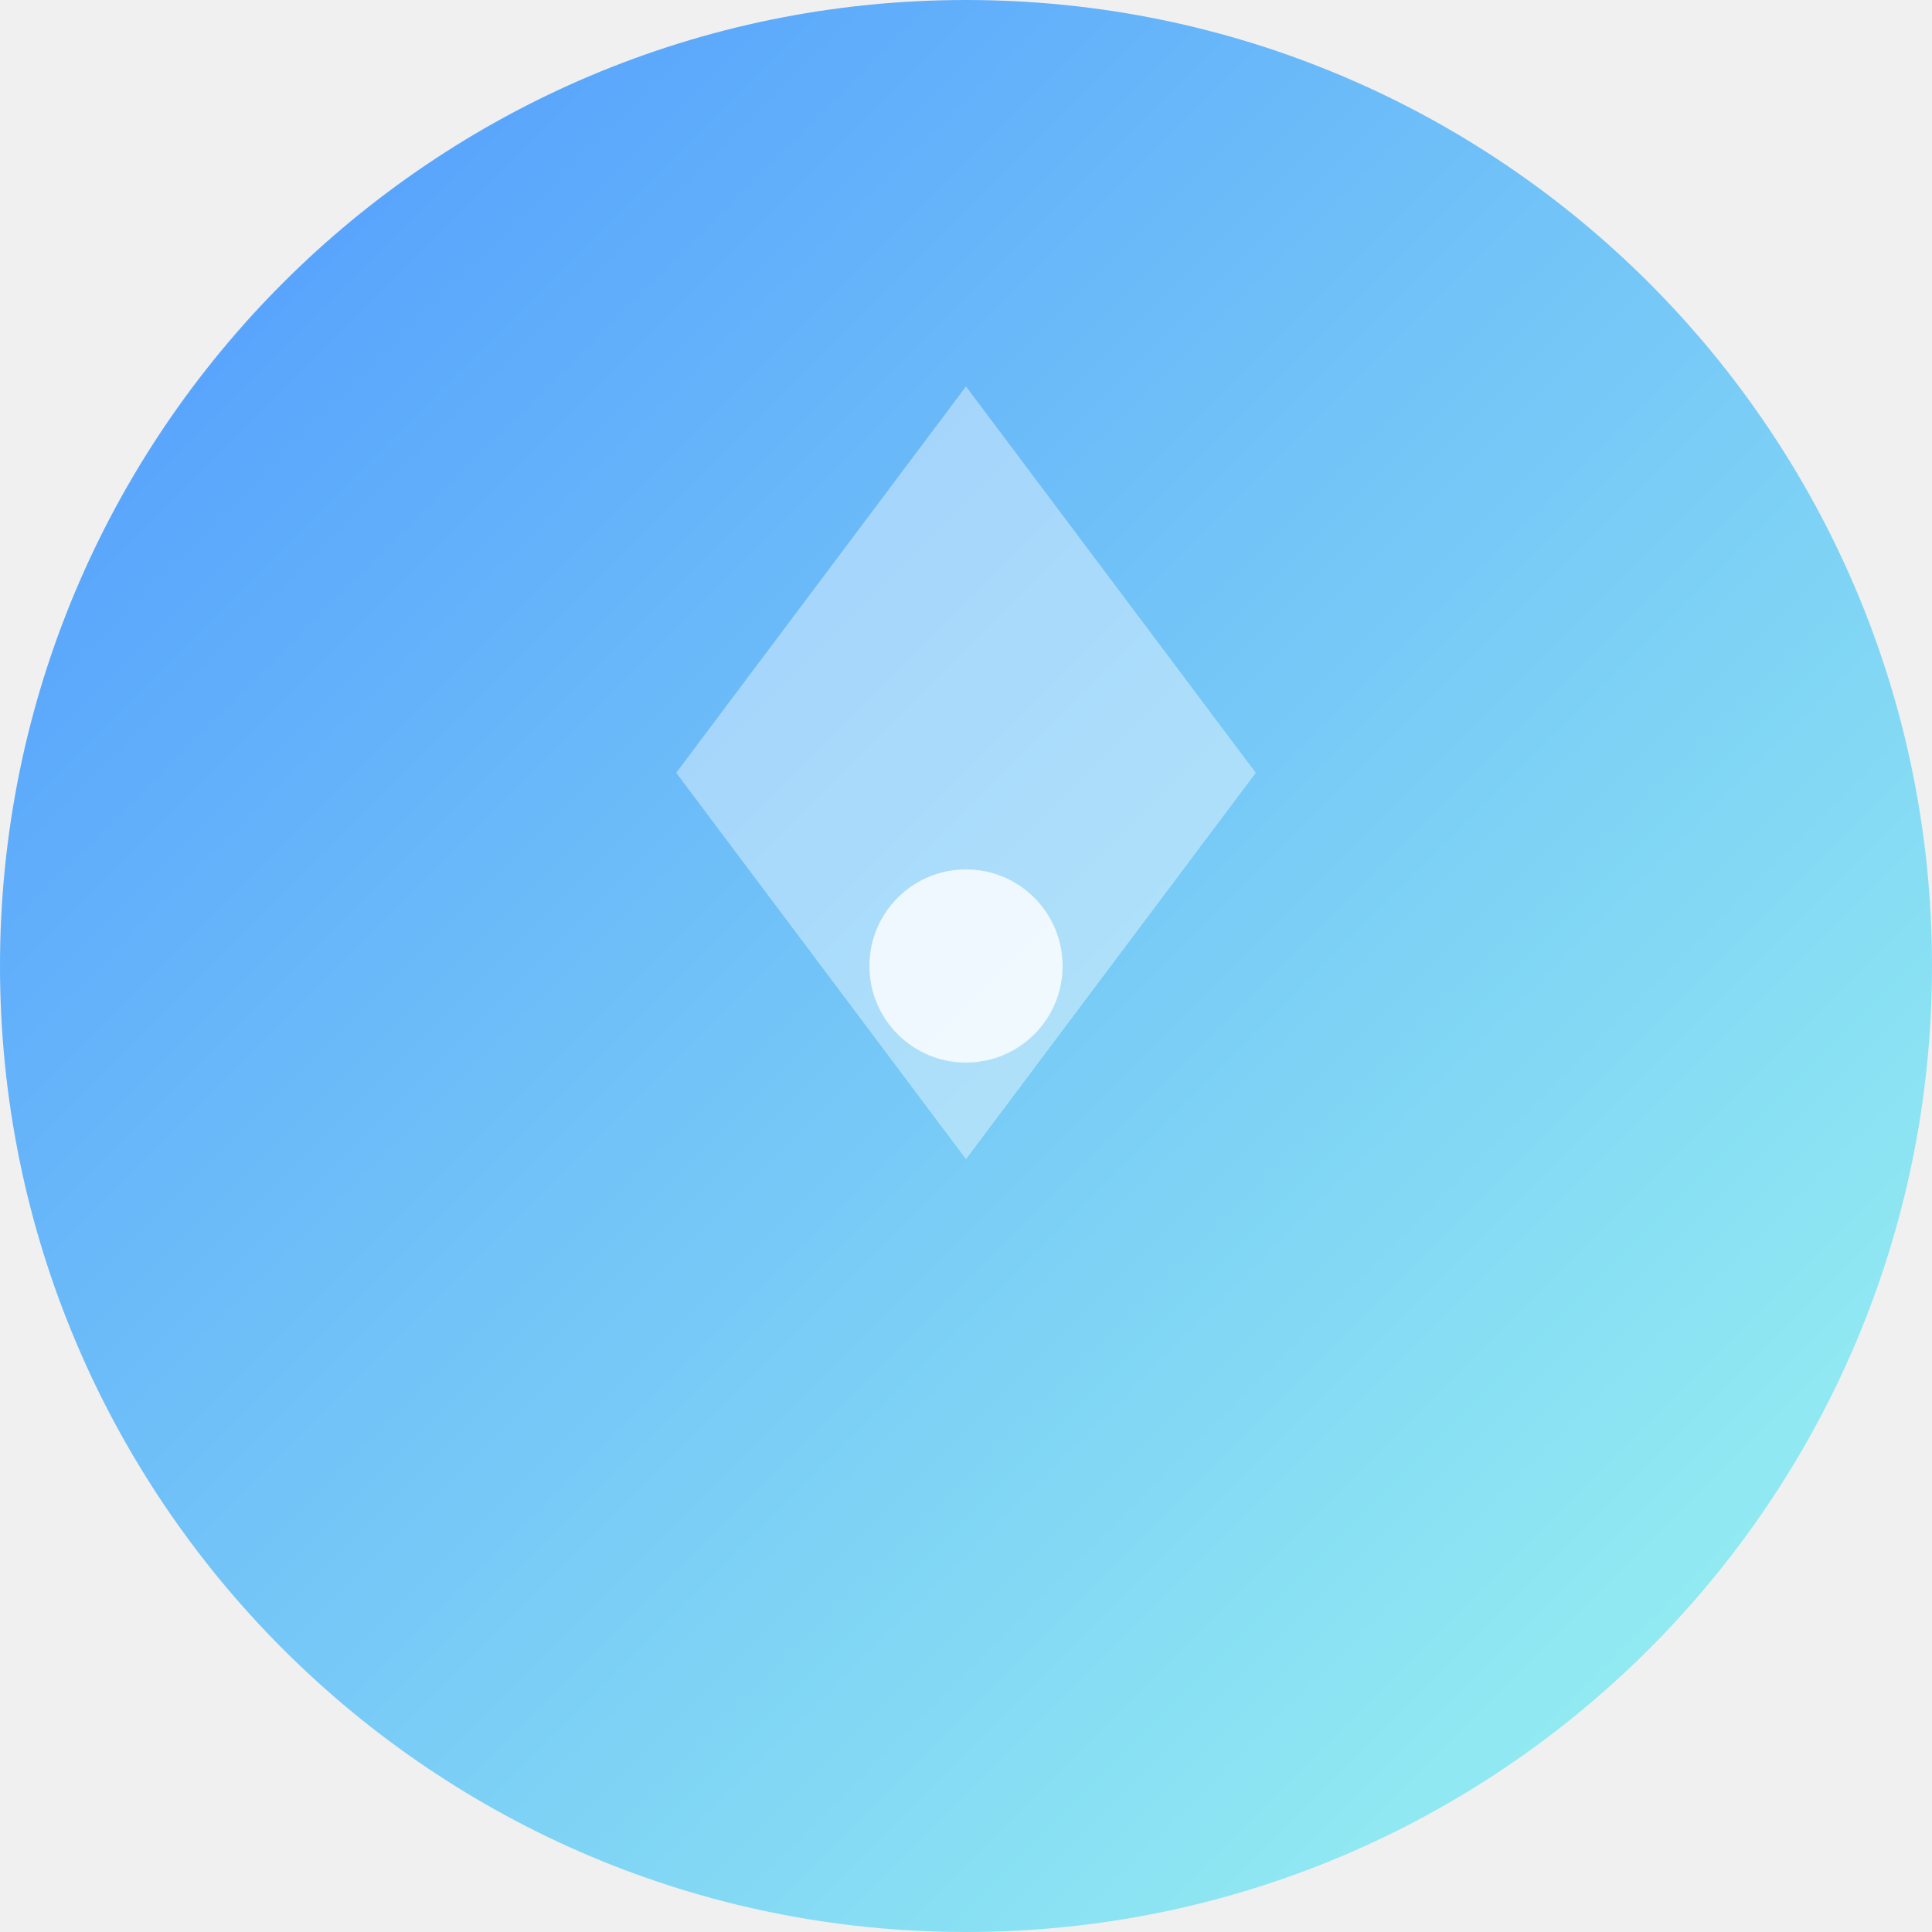
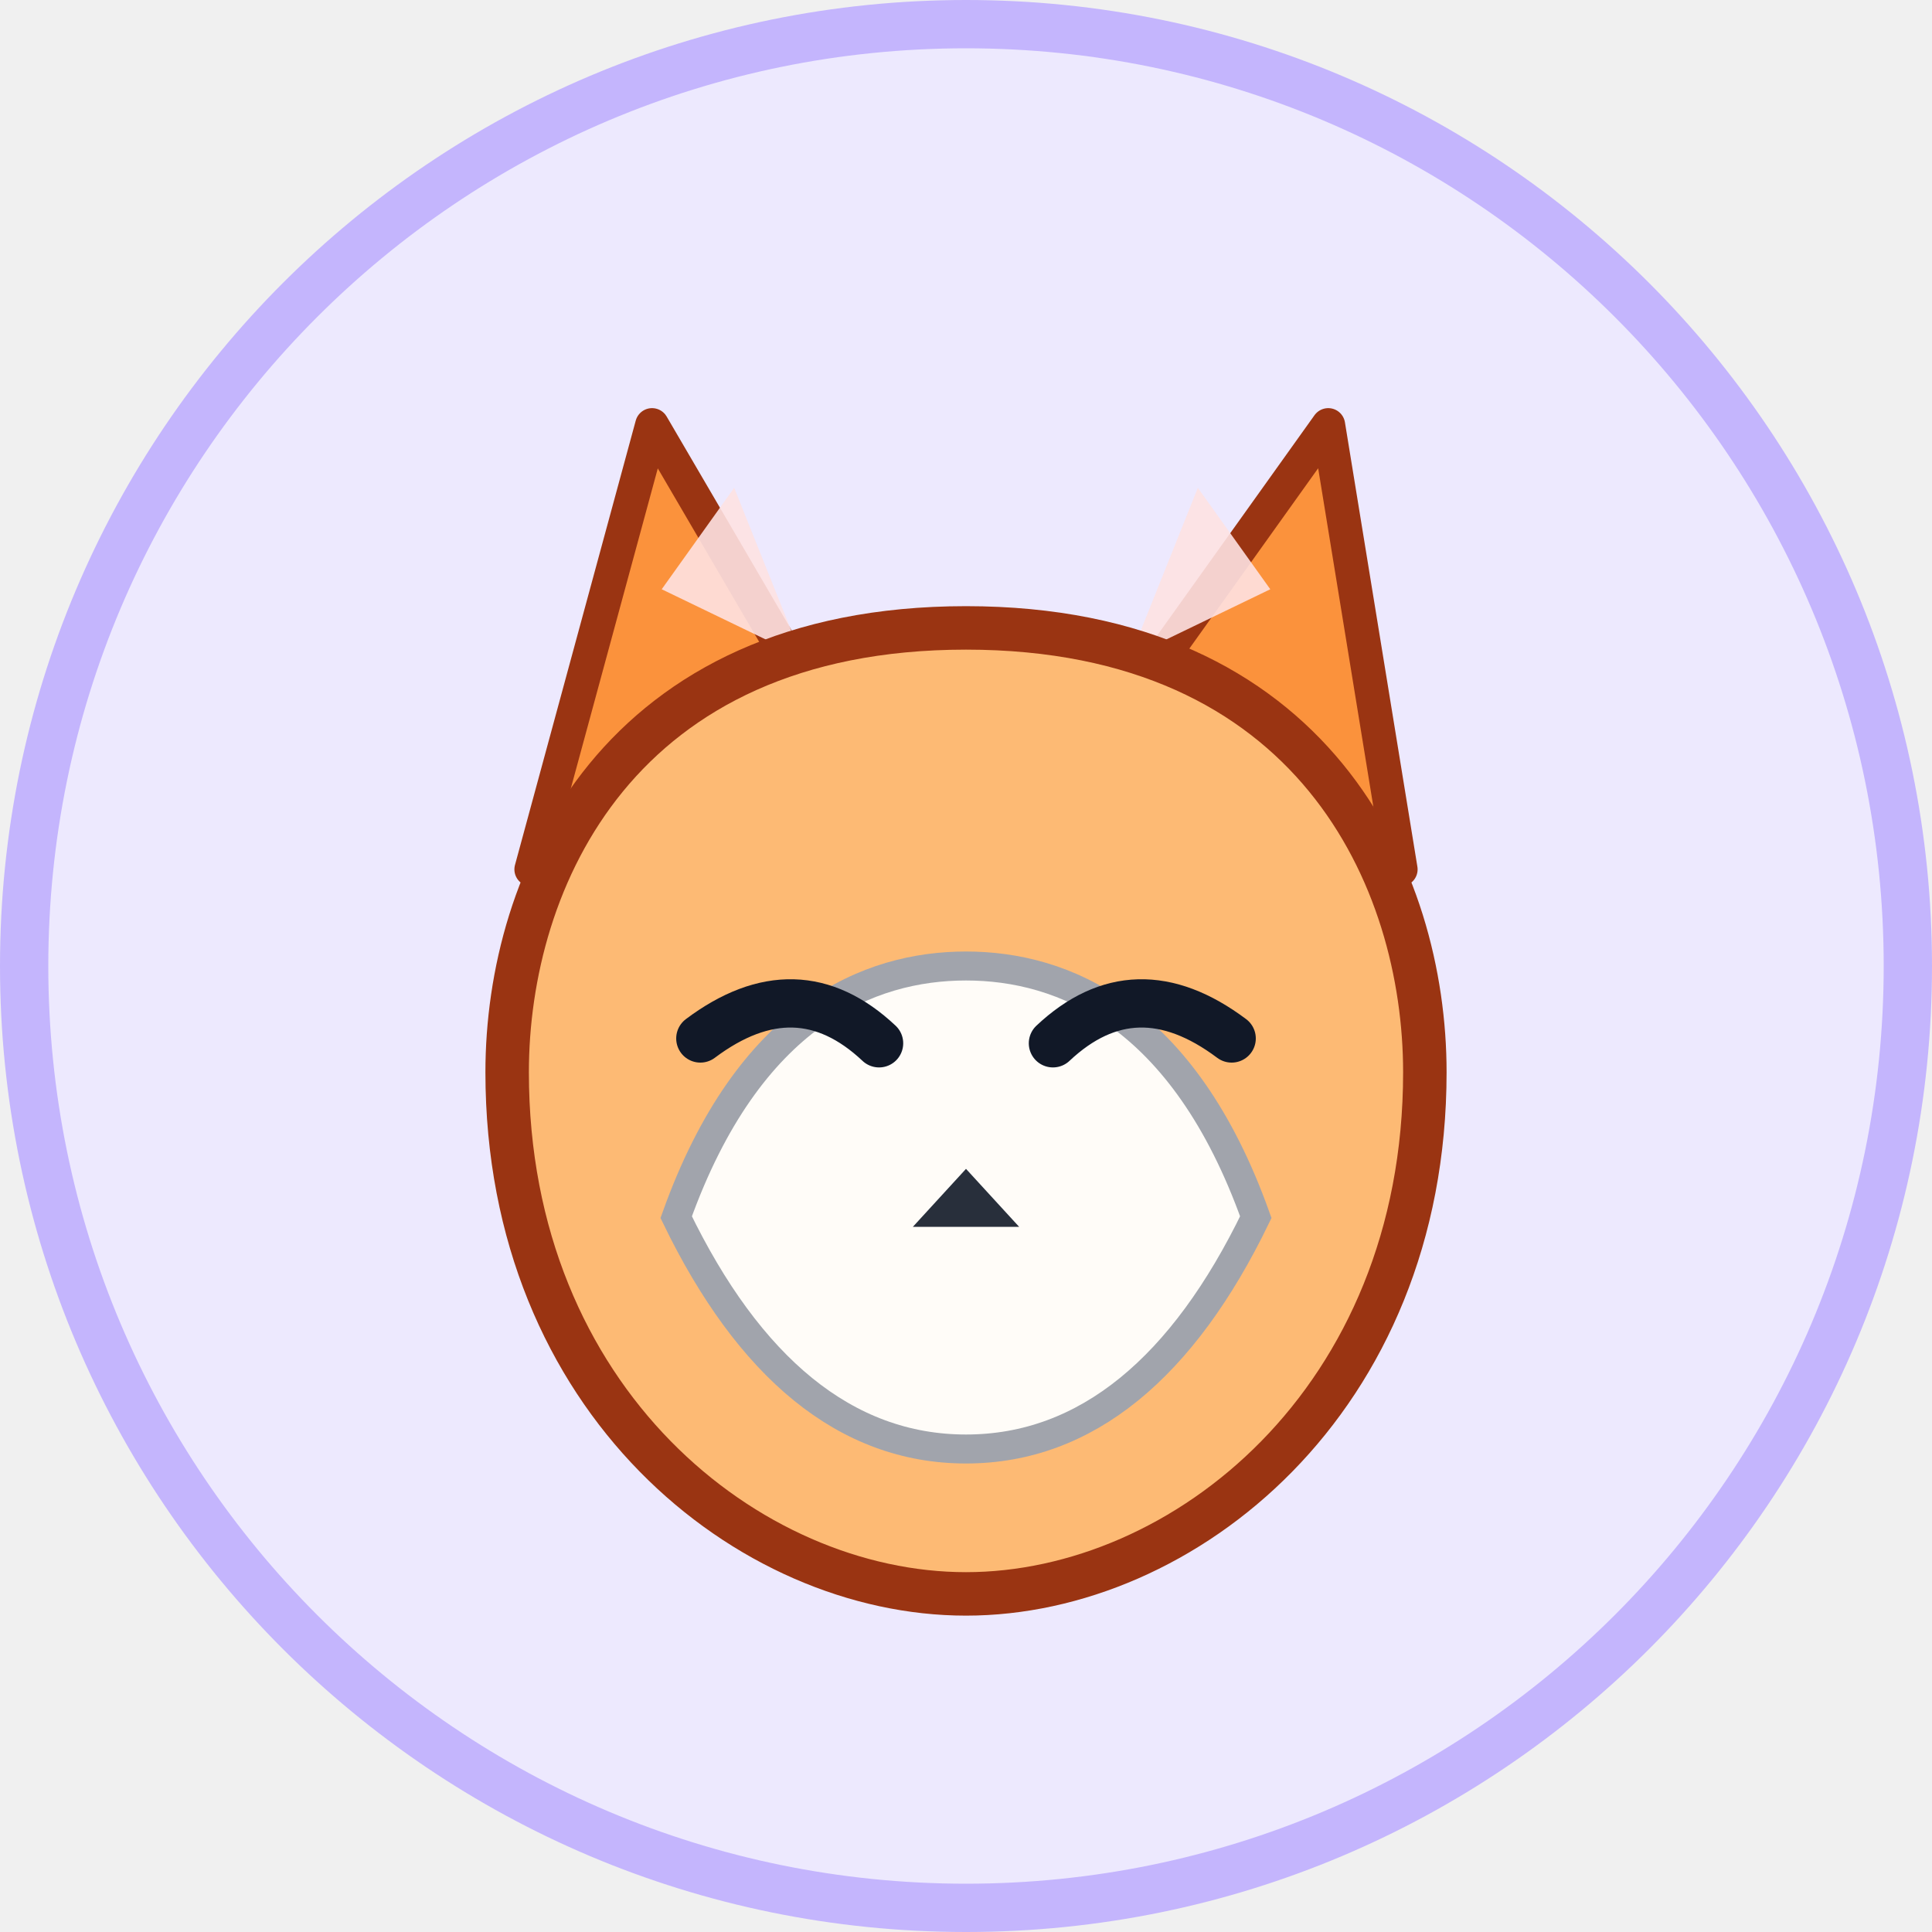
<svg xmlns="http://www.w3.org/2000/svg" width="40" height="40" viewBox="0 0 40 40">
-   <defs>
-     <linearGradient id="grad5" x1="0%" y1="0%" x2="100%" y2="100%">
-       <stop offset="0%" style="stop-color:#4D96FF;stop-opacity:1" />
-       <stop offset="100%" style="stop-color:#9DF9EF;stop-opacity:1" />
-     </linearGradient>
-   </defs>
-   <rect width="40" height="40" fill="url(#grad5)" rx="20" />
-   <path d="M 20 8 L 26 16 L 20 24 L 14 16 Z" fill="white" opacity="0.4" />
-   <circle cx="20" cy="20" r="2" fill="white" opacity="0.8" />
+   <circle cx="20" cy="20" r="19.5" fill="#EDE9FE" stroke="#C4B5FD" />
+   <path d="M11 18 L13.5 8.8 L18 16.5 Z" fill="#FB923C" stroke="#9A3412" stroke-width="0.7" stroke-linejoin="round" />
+   <path d="M29 18 L27.5 8.8 L22 16.5 Z" fill="#FB923C" stroke="#9A3412" stroke-width="0.7" stroke-linejoin="round" />
+   <path d="M13.7 12.2 L15.2 10.1 L16.6 13.6 Z" fill="#FEE2E2" opacity="0.9" />
+   <path d="M26.3 12.2 L24.8 10.1 L23.4 13.6 Z" fill="#FEE2E2" opacity="0.9" />
+   <path d="M20 13 C12.8 13 10.5 18.2 10.5 22.2 C10.5 29 15.5 33 20 33 C24.5 33 29.5 29 29.5 22.2 C29.5 18.2 27.2 13 20 13 Z" fill="#FDBA74" stroke="#9A3412" stroke-width="0.9" />
+   <path d="M14 25.2 C15.5 21 18 20 20 20 C22 20 24.5 21 26 25.2 C24.5 28.3 22.5 30 20 30 C17.5 30 15.5 28.3 14 25.2 Z" fill="#FFFFFF" stroke="#9CA3AF" stroke-width="0.6" opacity="0.95" />
+   <path d="M14.5 21.5 Q16.5 20 18.2 21.6" stroke="#111827" stroke-width="1" fill="none" stroke-linecap="round" />
+   <path d="M21.8 21.6 Q23.5 20 25.5 21.5" stroke="#111827" stroke-width="1" fill="none" stroke-linecap="round" />
+   <path d="M20 24.2 L18.9 25.4 H21.1 Z" fill="#111827" opacity="0.9" />
</svg>
